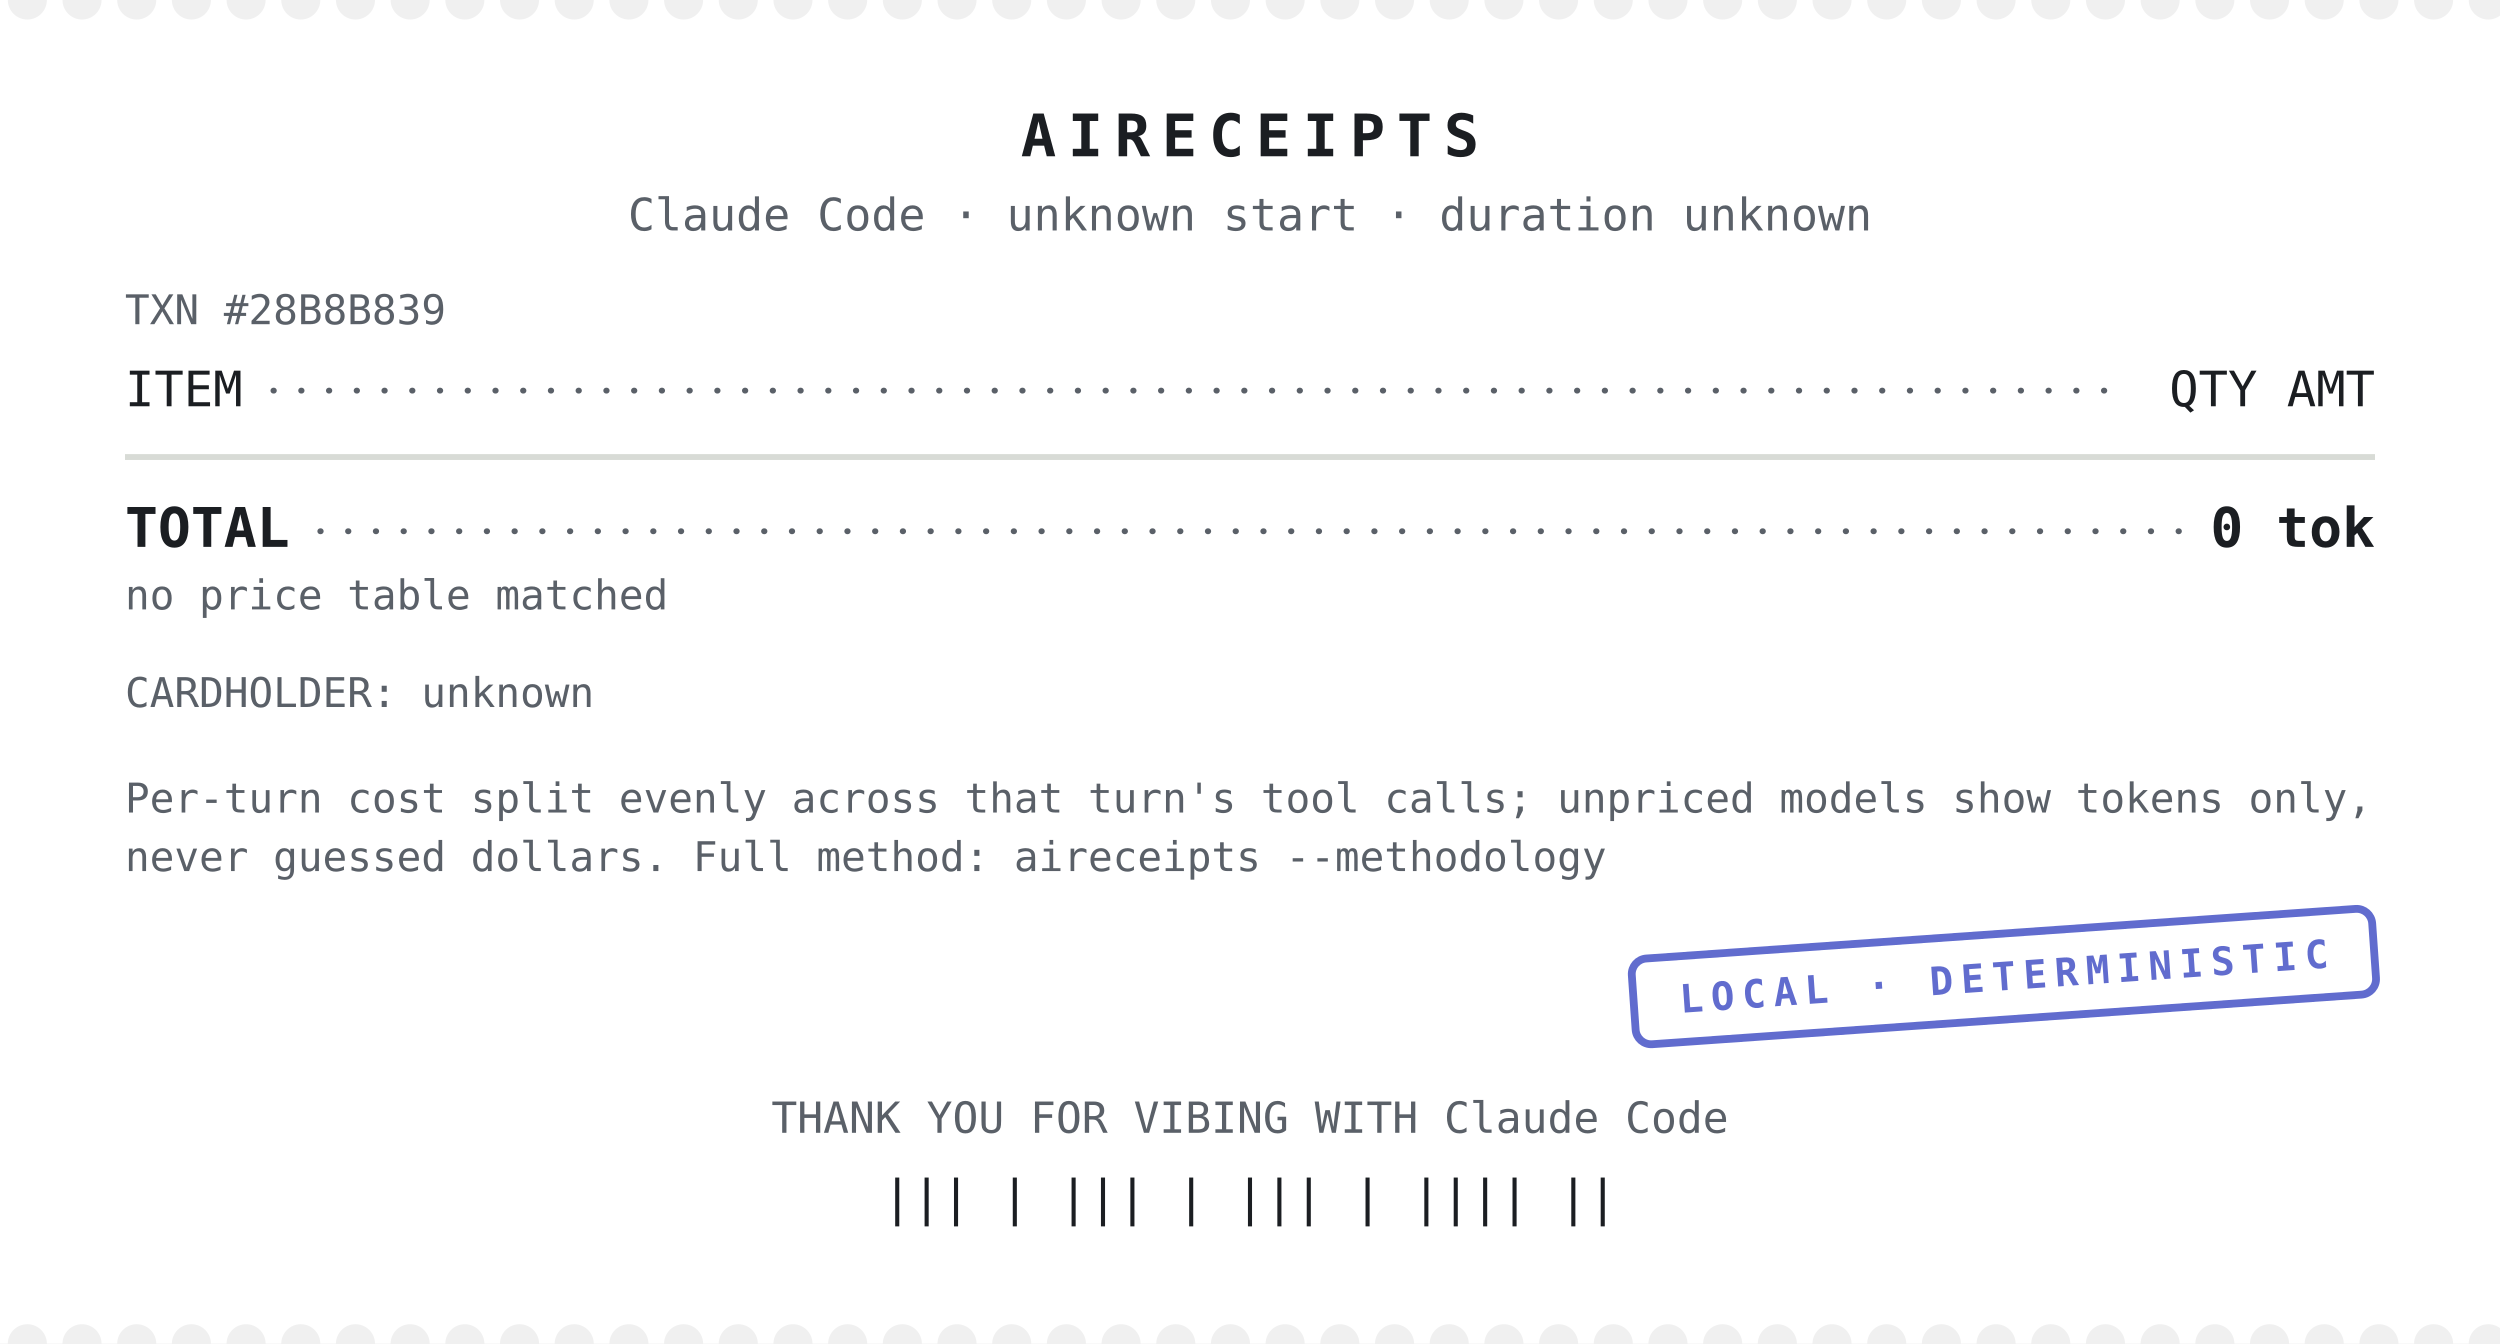
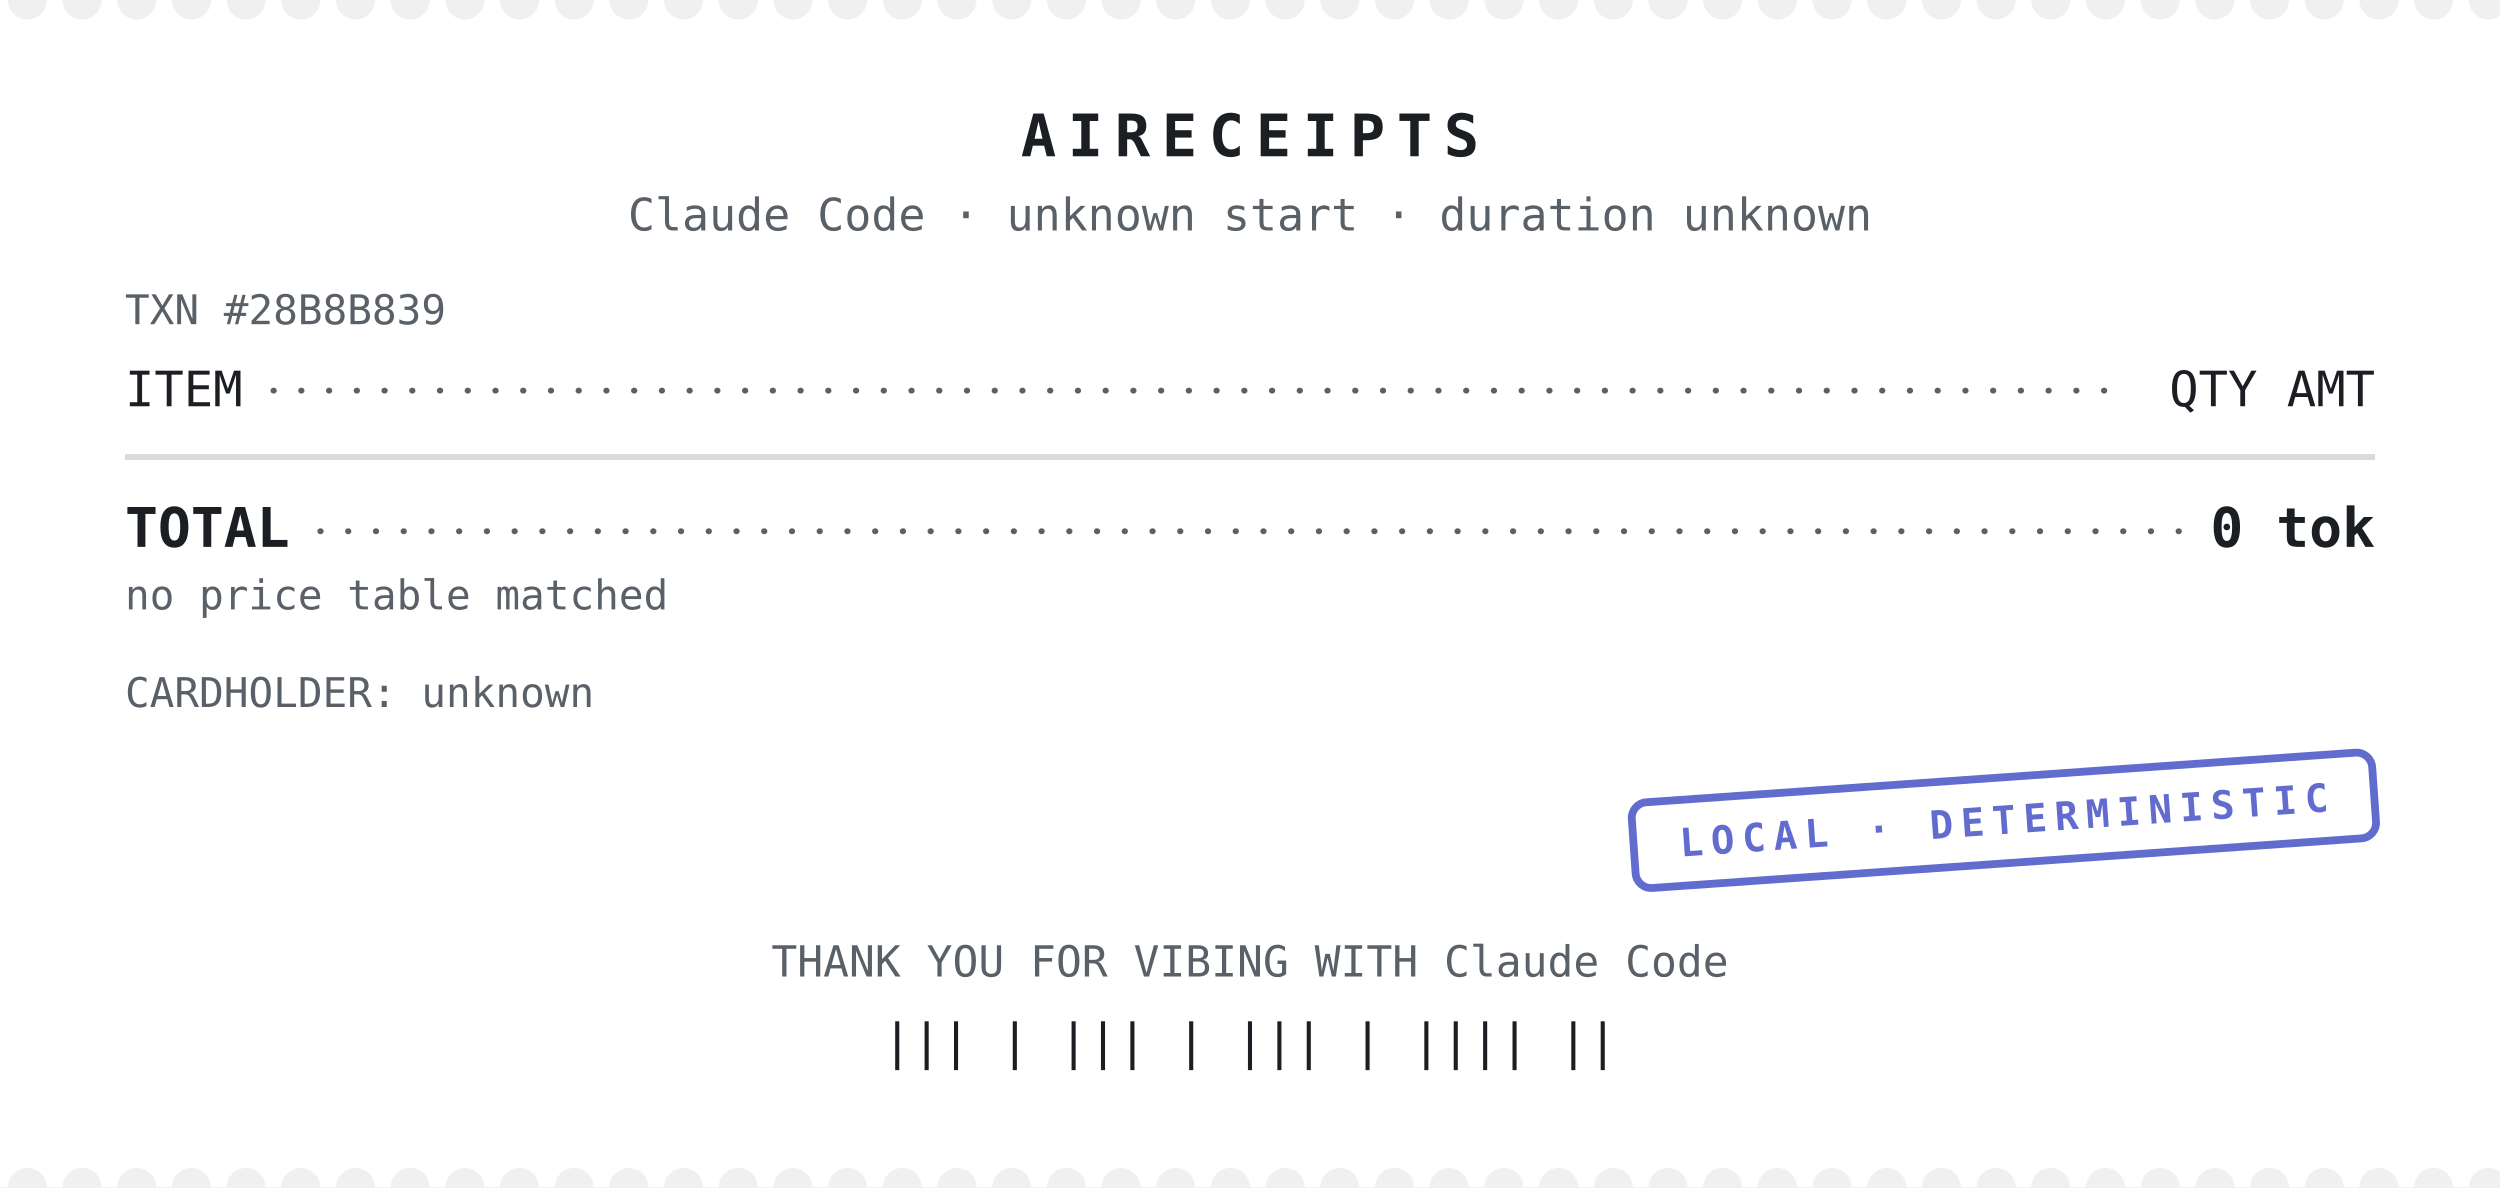
- <svg xmlns="http://www.w3.org/2000/svg" width="640" height="344" viewBox="0 0 640 344" font-family="&quot;SF Mono&quot;,&quot;Cascadia Code&quot;,&quot;JetBrains Mono&quot;,Menlo,Consolas,monospace" role="img" aria-label="aireceipts cost receipt">
+ <svg xmlns="http://www.w3.org/2000/svg" width="640" height="304" viewBox="0 0 640 304" font-family="&quot;SF Mono&quot;,&quot;Cascadia Code&quot;,&quot;JetBrains Mono&quot;,Menlo,Consolas,monospace" role="img" aria-label="aireceipts cost receipt">
  <g transform="translate(0 0)">
    <defs>
-       <mask id="perf-0" maskUnits="userSpaceOnUse" x="-5" y="-5" width="650" height="354">
-         <rect x="0" y="0" width="640" height="344" fill="#FFFFFF" />
+       <mask id="perf-0" maskUnits="userSpaceOnUse" x="-5" y="-5" width="650" height="314">
+         <rect x="0" y="0" width="640" height="304" fill="#FFFFFF" />
        <g class="perf-top">
          <circle cx="7" cy="0" r="5" fill="#000000" />
          <circle cx="21" cy="0" r="5" fill="#000000" />
          <circle cx="35" cy="0" r="5" fill="#000000" />
          <circle cx="49" cy="0" r="5" fill="#000000" />
          <circle cx="63" cy="0" r="5" fill="#000000" />
          <circle cx="77" cy="0" r="5" fill="#000000" />
          <circle cx="91" cy="0" r="5" fill="#000000" />
          <circle cx="105" cy="0" r="5" fill="#000000" />
          <circle cx="119" cy="0" r="5" fill="#000000" />
          <circle cx="133" cy="0" r="5" fill="#000000" />
          <circle cx="147" cy="0" r="5" fill="#000000" />
          <circle cx="161" cy="0" r="5" fill="#000000" />
          <circle cx="175" cy="0" r="5" fill="#000000" />
          <circle cx="189" cy="0" r="5" fill="#000000" />
          <circle cx="203" cy="0" r="5" fill="#000000" />
          <circle cx="217" cy="0" r="5" fill="#000000" />
          <circle cx="231" cy="0" r="5" fill="#000000" />
          <circle cx="245" cy="0" r="5" fill="#000000" />
          <circle cx="259" cy="0" r="5" fill="#000000" />
          <circle cx="273" cy="0" r="5" fill="#000000" />
          <circle cx="287" cy="0" r="5" fill="#000000" />
          <circle cx="301" cy="0" r="5" fill="#000000" />
          <circle cx="315" cy="0" r="5" fill="#000000" />
          <circle cx="329" cy="0" r="5" fill="#000000" />
          <circle cx="343" cy="0" r="5" fill="#000000" />
          <circle cx="357" cy="0" r="5" fill="#000000" />
          <circle cx="371" cy="0" r="5" fill="#000000" />
          <circle cx="385" cy="0" r="5" fill="#000000" />
          <circle cx="399" cy="0" r="5" fill="#000000" />
          <circle cx="413" cy="0" r="5" fill="#000000" />
          <circle cx="427" cy="0" r="5" fill="#000000" />
          <circle cx="441" cy="0" r="5" fill="#000000" />
          <circle cx="455" cy="0" r="5" fill="#000000" />
          <circle cx="469" cy="0" r="5" fill="#000000" />
          <circle cx="483" cy="0" r="5" fill="#000000" />
          <circle cx="497" cy="0" r="5" fill="#000000" />
          <circle cx="511" cy="0" r="5" fill="#000000" />
          <circle cx="525" cy="0" r="5" fill="#000000" />
          <circle cx="539" cy="0" r="5" fill="#000000" />
          <circle cx="553" cy="0" r="5" fill="#000000" />
          <circle cx="567" cy="0" r="5" fill="#000000" />
          <circle cx="581" cy="0" r="5" fill="#000000" />
          <circle cx="595" cy="0" r="5" fill="#000000" />
          <circle cx="609" cy="0" r="5" fill="#000000" />
          <circle cx="623" cy="0" r="5" fill="#000000" />
          <circle cx="637" cy="0" r="5" fill="#000000" />
        </g>
        <g class="perf-bottom">
-           <circle cx="7" cy="344" r="5" fill="#000000" />
-           <circle cx="21" cy="344" r="5" fill="#000000" />
-           <circle cx="35" cy="344" r="5" fill="#000000" />
-           <circle cx="49" cy="344" r="5" fill="#000000" />
-           <circle cx="63" cy="344" r="5" fill="#000000" />
-           <circle cx="77" cy="344" r="5" fill="#000000" />
-           <circle cx="91" cy="344" r="5" fill="#000000" />
-           <circle cx="105" cy="344" r="5" fill="#000000" />
-           <circle cx="119" cy="344" r="5" fill="#000000" />
-           <circle cx="133" cy="344" r="5" fill="#000000" />
-           <circle cx="147" cy="344" r="5" fill="#000000" />
-           <circle cx="161" cy="344" r="5" fill="#000000" />
-           <circle cx="175" cy="344" r="5" fill="#000000" />
-           <circle cx="189" cy="344" r="5" fill="#000000" />
-           <circle cx="203" cy="344" r="5" fill="#000000" />
-           <circle cx="217" cy="344" r="5" fill="#000000" />
-           <circle cx="231" cy="344" r="5" fill="#000000" />
-           <circle cx="245" cy="344" r="5" fill="#000000" />
-           <circle cx="259" cy="344" r="5" fill="#000000" />
-           <circle cx="273" cy="344" r="5" fill="#000000" />
-           <circle cx="287" cy="344" r="5" fill="#000000" />
-           <circle cx="301" cy="344" r="5" fill="#000000" />
-           <circle cx="315" cy="344" r="5" fill="#000000" />
-           <circle cx="329" cy="344" r="5" fill="#000000" />
-           <circle cx="343" cy="344" r="5" fill="#000000" />
-           <circle cx="357" cy="344" r="5" fill="#000000" />
-           <circle cx="371" cy="344" r="5" fill="#000000" />
-           <circle cx="385" cy="344" r="5" fill="#000000" />
-           <circle cx="399" cy="344" r="5" fill="#000000" />
-           <circle cx="413" cy="344" r="5" fill="#000000" />
-           <circle cx="427" cy="344" r="5" fill="#000000" />
-           <circle cx="441" cy="344" r="5" fill="#000000" />
-           <circle cx="455" cy="344" r="5" fill="#000000" />
-           <circle cx="469" cy="344" r="5" fill="#000000" />
-           <circle cx="483" cy="344" r="5" fill="#000000" />
-           <circle cx="497" cy="344" r="5" fill="#000000" />
-           <circle cx="511" cy="344" r="5" fill="#000000" />
-           <circle cx="525" cy="344" r="5" fill="#000000" />
-           <circle cx="539" cy="344" r="5" fill="#000000" />
-           <circle cx="553" cy="344" r="5" fill="#000000" />
-           <circle cx="567" cy="344" r="5" fill="#000000" />
-           <circle cx="581" cy="344" r="5" fill="#000000" />
-           <circle cx="595" cy="344" r="5" fill="#000000" />
-           <circle cx="609" cy="344" r="5" fill="#000000" />
-           <circle cx="623" cy="344" r="5" fill="#000000" />
-           <circle cx="637" cy="344" r="5" fill="#000000" />
+           <circle cx="7" cy="304" r="5" fill="#000000" />
+           <circle cx="21" cy="304" r="5" fill="#000000" />
+           <circle cx="35" cy="304" r="5" fill="#000000" />
+           <circle cx="49" cy="304" r="5" fill="#000000" />
+           <circle cx="63" cy="304" r="5" fill="#000000" />
+           <circle cx="77" cy="304" r="5" fill="#000000" />
+           <circle cx="91" cy="304" r="5" fill="#000000" />
+           <circle cx="105" cy="304" r="5" fill="#000000" />
+           <circle cx="119" cy="304" r="5" fill="#000000" />
+           <circle cx="133" cy="304" r="5" fill="#000000" />
+           <circle cx="147" cy="304" r="5" fill="#000000" />
+           <circle cx="161" cy="304" r="5" fill="#000000" />
+           <circle cx="175" cy="304" r="5" fill="#000000" />
+           <circle cx="189" cy="304" r="5" fill="#000000" />
+           <circle cx="203" cy="304" r="5" fill="#000000" />
+           <circle cx="217" cy="304" r="5" fill="#000000" />
+           <circle cx="231" cy="304" r="5" fill="#000000" />
+           <circle cx="245" cy="304" r="5" fill="#000000" />
+           <circle cx="259" cy="304" r="5" fill="#000000" />
+           <circle cx="273" cy="304" r="5" fill="#000000" />
+           <circle cx="287" cy="304" r="5" fill="#000000" />
+           <circle cx="301" cy="304" r="5" fill="#000000" />
+           <circle cx="315" cy="304" r="5" fill="#000000" />
+           <circle cx="329" cy="304" r="5" fill="#000000" />
+           <circle cx="343" cy="304" r="5" fill="#000000" />
+           <circle cx="357" cy="304" r="5" fill="#000000" />
+           <circle cx="371" cy="304" r="5" fill="#000000" />
+           <circle cx="385" cy="304" r="5" fill="#000000" />
+           <circle cx="399" cy="304" r="5" fill="#000000" />
+           <circle cx="413" cy="304" r="5" fill="#000000" />
+           <circle cx="427" cy="304" r="5" fill="#000000" />
+           <circle cx="441" cy="304" r="5" fill="#000000" />
+           <circle cx="455" cy="304" r="5" fill="#000000" />
+           <circle cx="469" cy="304" r="5" fill="#000000" />
+           <circle cx="483" cy="304" r="5" fill="#000000" />
+           <circle cx="497" cy="304" r="5" fill="#000000" />
+           <circle cx="511" cy="304" r="5" fill="#000000" />
+           <circle cx="525" cy="304" r="5" fill="#000000" />
+           <circle cx="539" cy="304" r="5" fill="#000000" />
+           <circle cx="553" cy="304" r="5" fill="#000000" />
+           <circle cx="567" cy="304" r="5" fill="#000000" />
+           <circle cx="581" cy="304" r="5" fill="#000000" />
+           <circle cx="595" cy="304" r="5" fill="#000000" />
+           <circle cx="609" cy="304" r="5" fill="#000000" />
+           <circle cx="623" cy="304" r="5" fill="#000000" />
+           <circle cx="637" cy="304" r="5" fill="#000000" />
        </g>
      </mask>
    </defs>
-     <rect x="0" y="0" width="640" height="344" fill="#FFFFFF" mask="url(#perf-0)" />
+     <rect x="0" y="0" width="640" height="304" fill="#FFFFFF" mask="url(#perf-0)" />
    <text x="320" y="40" font-size="15" fill="#1B1E22" text-anchor="middle" font-weight="700" letter-spacing="3">AIRECEIPTS</text>
    <text x="320" y="59" font-size="11.5" fill="#5A6068" text-anchor="middle">Claude Code · unknown start · duration unknown</text>
    <text x="32" y="83" font-size="10.5" fill="#5A6068" text-anchor="start">TXN #28B8B839</text>
    <text x="32" y="104" font-size="12.5" fill="#1B1E22" text-anchor="start">ITEM</text>
    <text x="608" y="104" font-size="12.5" fill="#1B1E22" text-anchor="end">QTY  AMT</text>
    <line x1="70" y1="100" x2="540" y2="100" stroke="#5A6068" stroke-width="1.5" stroke-linecap="round" stroke-dasharray="0.1 7" />
    <line x1="32" y1="117" x2="608" y2="117" stroke="#D8DBD6" stroke-width="1.5" />
    <text x="32" y="140" font-size="14" fill="#1B1E22" text-anchor="start" font-weight="700">TOTAL</text>
    <text x="608" y="140" font-size="14" fill="#1B1E22" text-anchor="end" font-weight="700">0 tok</text>
    <line x1="82" y1="136" x2="558" y2="136" stroke="#5A6068" stroke-width="1.5" stroke-linecap="round" stroke-dasharray="0.1 7" />
    <text x="32" y="156" font-size="10.5" fill="#5A6068" text-anchor="start">no price table matched</text>
    <text x="32" y="181" font-size="10.5" fill="#5A6068" text-anchor="start">CARDHOLDER: unknown</text>
-     <text x="32" y="208" font-size="10.5" fill="#5A6068" text-anchor="start">Per-turn cost split evenly across that turn's tool calls; unpriced models show tokens only,</text>
-     <text x="32" y="223" font-size="10.5" fill="#5A6068" text-anchor="start">never guessed dollars. Full method: aireceipts --methodology</text>
-     <g class="stamp" opacity="0.8" transform="rotate(-4 513 250)">
-       <rect x="418" y="239" width="190" height="22" rx="4" fill="none" stroke="#3947C2" stroke-width="2" />
-       <text x="513" y="253.5" font-size="10" fill="#3947C2" text-anchor="middle" font-weight="700" letter-spacing="2">LOCAL · DETERMINISTIC</text>
+     <g class="stamp" opacity="0.8" transform="rotate(-4 513 210)">
+       <rect x="418" y="199" width="190" height="22" rx="4" fill="none" stroke="#3947C2" stroke-width="2" />
+       <text x="513" y="213.5" font-size="10" fill="#3947C2" text-anchor="middle" font-weight="700" letter-spacing="2">LOCAL · DETERMINISTIC</text>
    </g>
-     <text x="320" y="290" font-size="11" fill="#5A6068" text-anchor="middle">THANK YOU FOR VIBING WITH Claude Code</text>
-     <text x="320" y="311" font-size="12.5" fill="#1B1E22" text-anchor="middle">||| | ||| | ||| | |||| ||</text>
+     <text x="320" y="250" font-size="11" fill="#5A6068" text-anchor="middle">THANK YOU FOR VIBING WITH Claude Code</text>
+     <text x="320" y="271" font-size="12.5" fill="#1B1E22" text-anchor="middle">||| | ||| | ||| | |||| ||</text>
  </g>
</svg>
